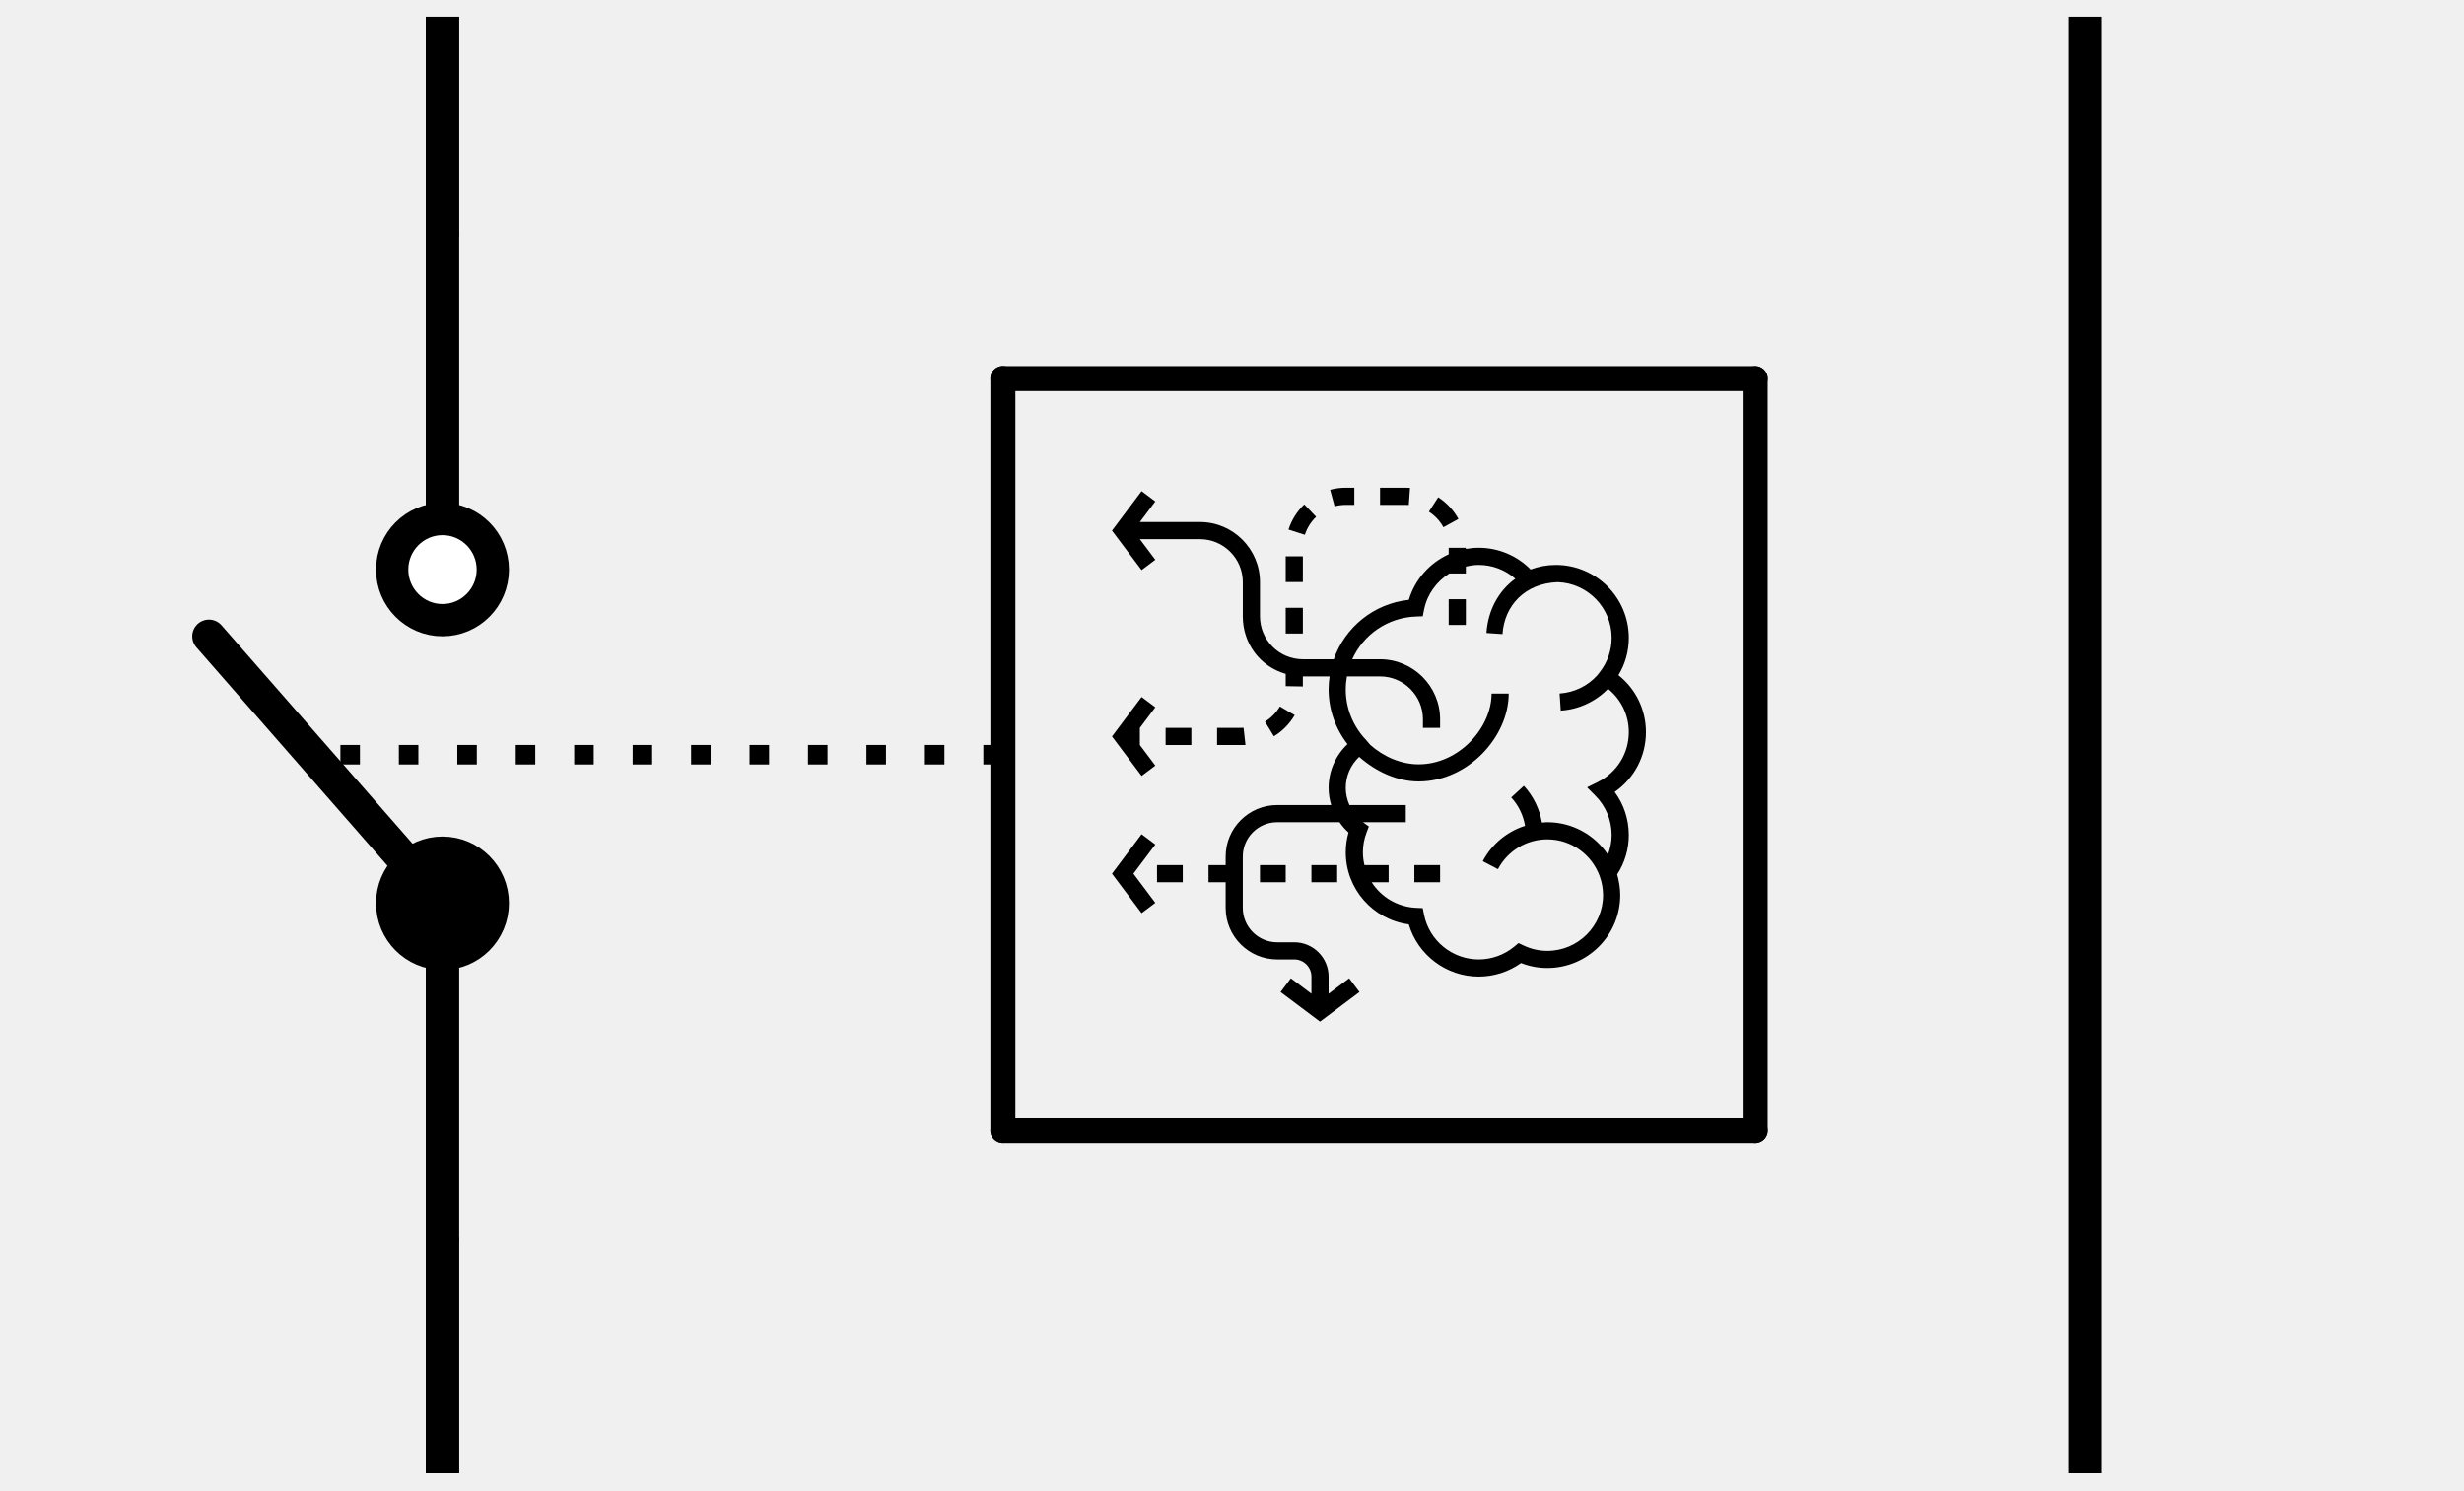
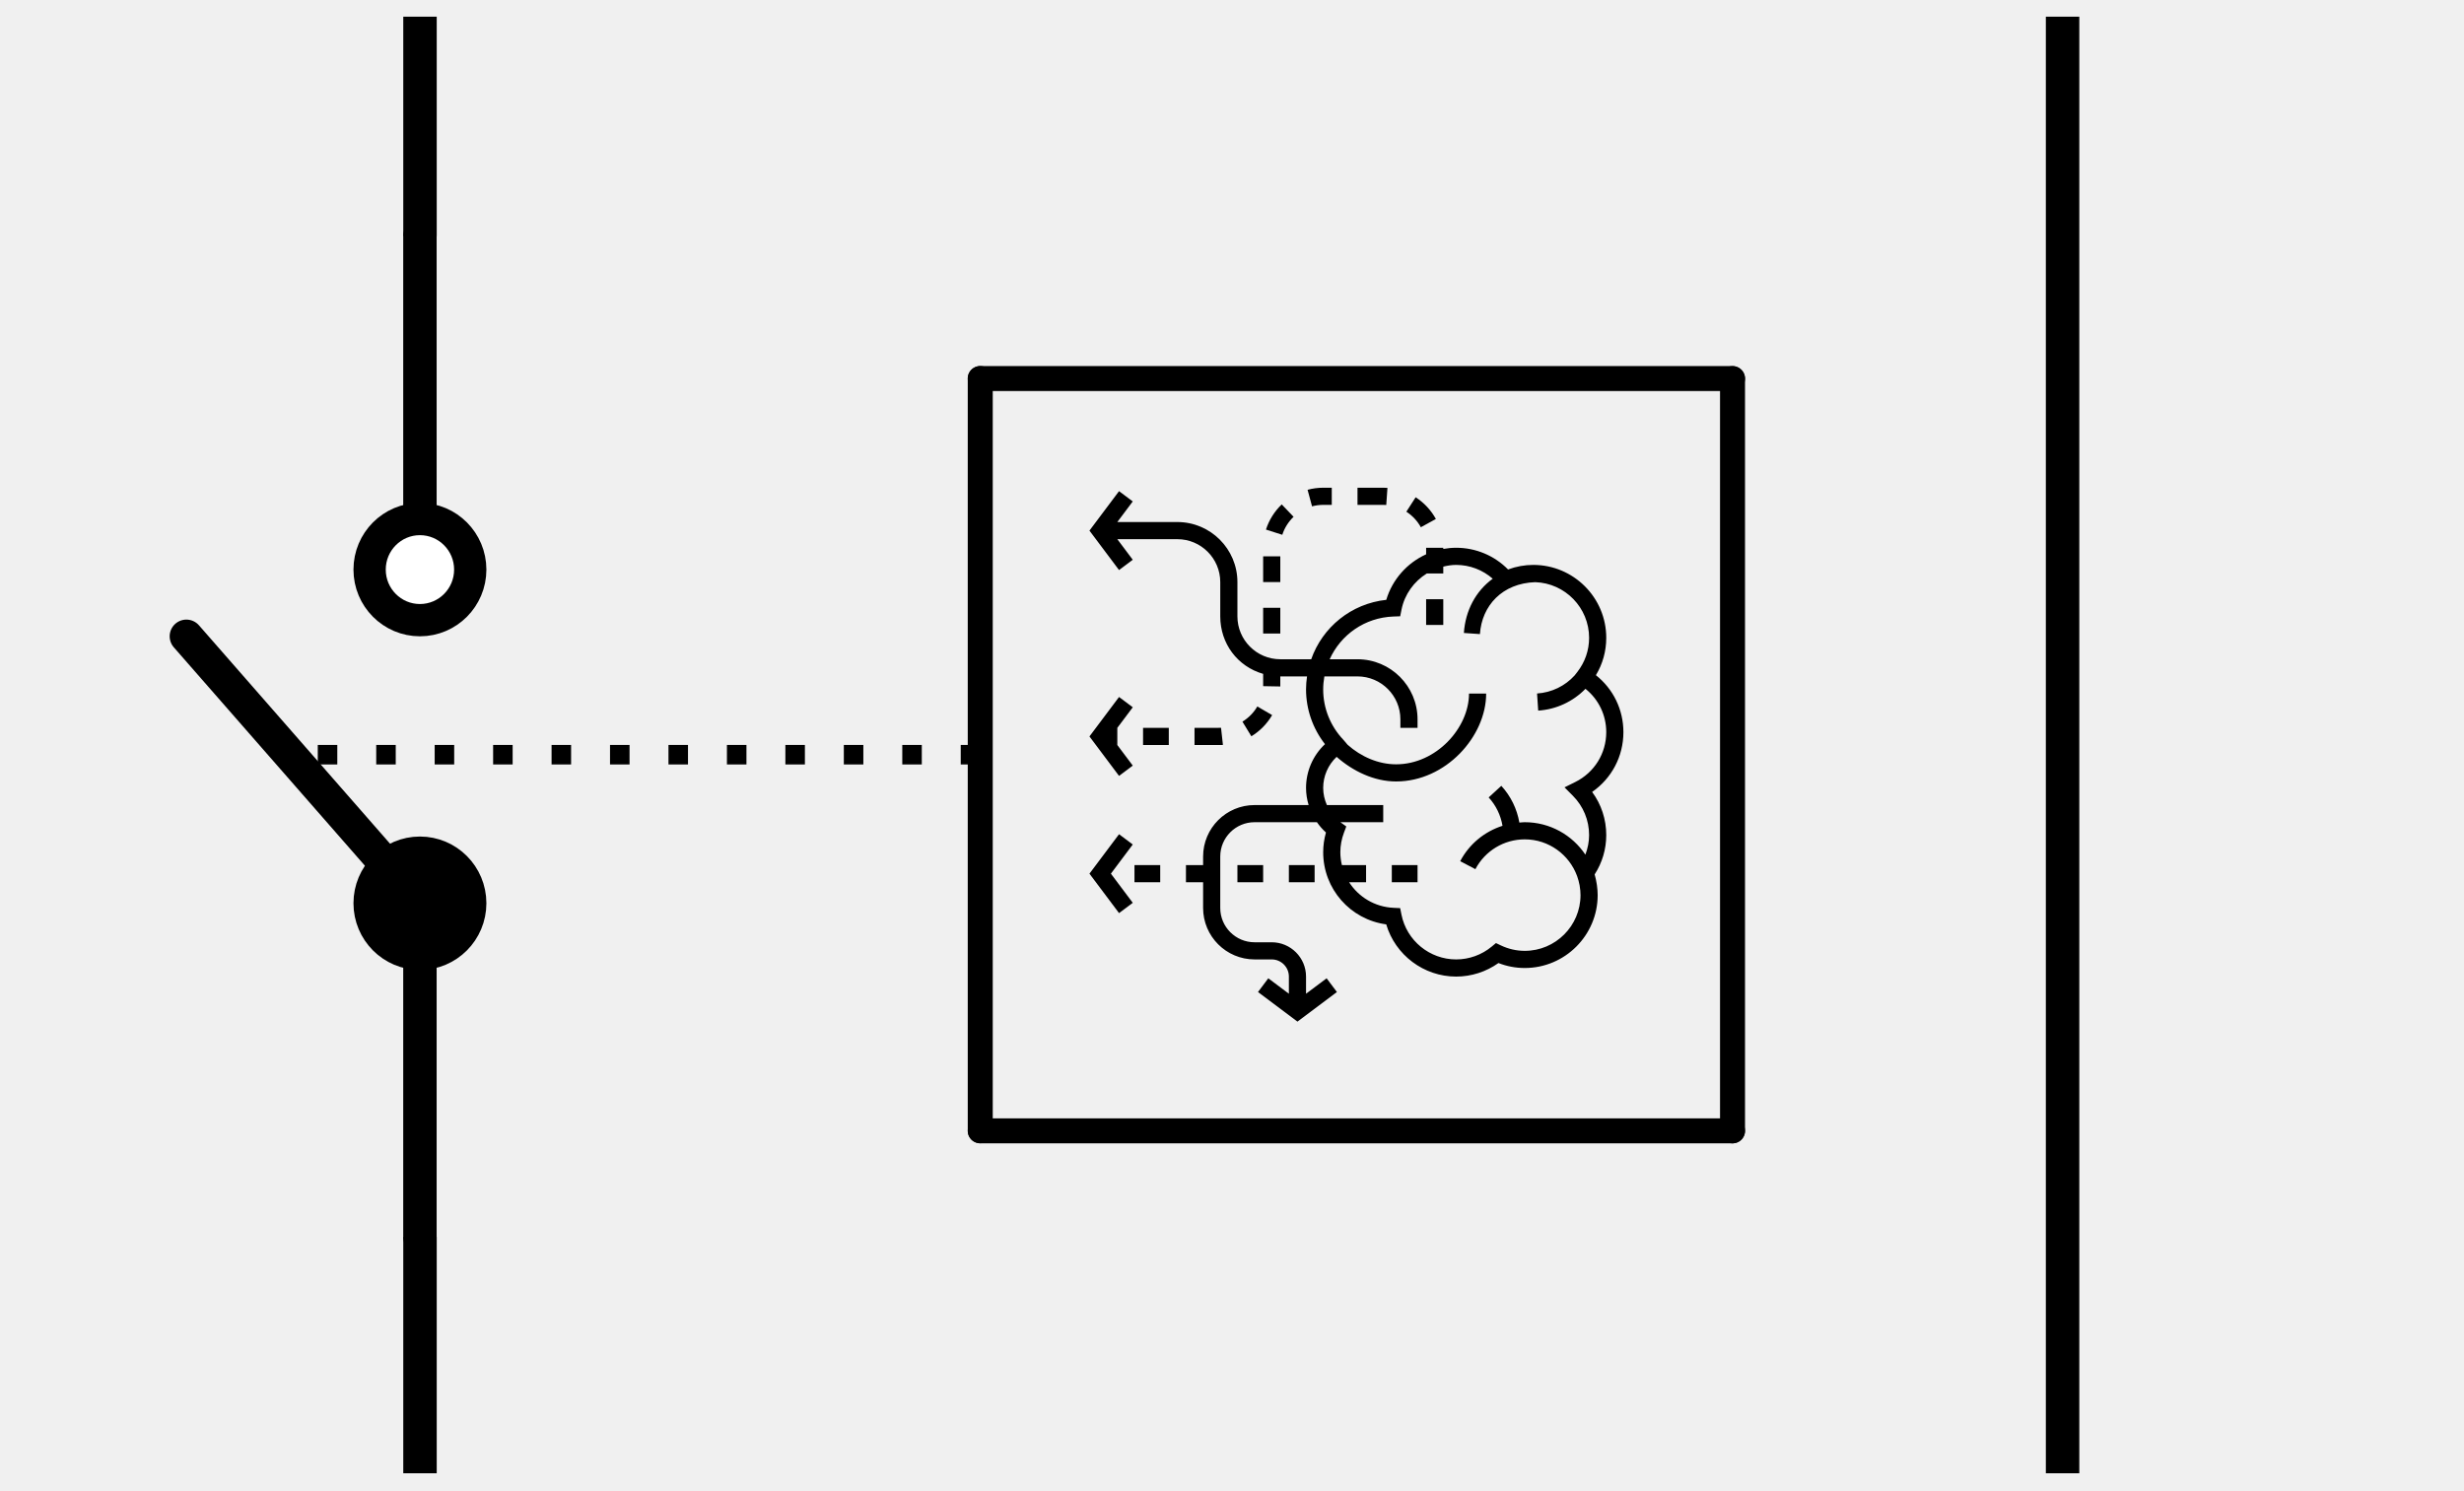
<svg xmlns="http://www.w3.org/2000/svg" width="19.813mm" height="11.983mm" viewBox="0 0 19.813 11.983" version="1.1" id="svg1">
  <defs id="defs1" />
  <g id="layer1" transform="translate(-28.43181,-108.6807)">
-     <g id="use10047" transform="matrix(0,-1.014055,1.014055,0,-51.85931,149.4825)">
+     <g id="use10047" transform="matrix(0,-1.014055,1.014055,0,-52.0407,149.4825)">
      <path style="fill:none;stroke:#000000;stroke-width:0.265;stroke-linecap:round;stroke-linejoin:round;stroke-miterlimit:4;stroke-dasharray:none;stroke-opacity:1" d="m 30.427,82.687 h 2.646" id="path2" />
      <path style="fill:none;stroke:#000000;stroke-width:0.265;stroke-linecap:round;stroke-linejoin:round;stroke-miterlimit:4;stroke-dasharray:none;stroke-opacity:1" d="m 35.719,82.687 h 2.646" id="path3" />
      <ellipse style="opacity:1;fill:#000000;fill-opacity:1;stroke:#000000;stroke-width:0.256;stroke-linecap:round;stroke-linejoin:round;stroke-miterlimit:4;stroke-dasharray:none;stroke-dashoffset:0;stroke-opacity:1;paint-order:normal" id="ellipse3" cx="33.073" cy="82.687" rx="0.401" ry="0.399" />
      <ellipse style="opacity:1;fill:#ffffff;fill-opacity:1;stroke:#000000;stroke-width:0.256;stroke-linecap:round;stroke-linejoin:round;stroke-miterlimit:4;stroke-dasharray:none;stroke-dashoffset:0;stroke-opacity:1;paint-order:normal" id="ellipse4" cx="35.719" cy="82.687" rx="0.401" ry="0.399" />
      <path style="fill:none;stroke:#000000;stroke-width:0.265;stroke-linecap:round;stroke-linejoin:round;stroke-miterlimit:4;stroke-dasharray:none;stroke-opacity:1" d="m 33.073,82.687 2.117,-1.852" id="path4" />
    </g>
-     <g id="g12" transform="matrix(0,-0.0144843,0.0144843,0,37.37343,116.8966)">
+     <g id="g12" transform="matrix(0,-0.0144843,0.0144843,0,37.19205,116.8966)">
      <g id="g11">
        <g id="g10">
          <path d="M 277.381,48.81 V 15.476 l 11.429,8.571 5.714,-7.619 L 272.619,0 l -21.905,16.429 5.714,7.619 11.429,-8.571 V 48.81 c 0,13.129 -10.681,23.81 -23.81,23.81 H 225 c -15.067,0 -27.814,9.524 -31.929,23.81 h -6.819 l -0.176,9.524 h 5.59 v 14.843 c -2.338,-0.333 -4.71,-0.557 -7.143,-0.557 -11.076,0 -21.724,3.7 -30.467,10.51 -6.252,-6.652 -15.01,-10.51 -24.295,-10.51 -3.262,0 -6.462,0.519 -9.524,1.438 v -30.01 c 0,-15.757 -12.814,-28.571 -28.571,-28.571 H 86.904 V 53.573 H 77.38 v 9.524 H 63.095 c -15.757,0 -28.571,12.814 -28.571,28.571 v 9.524 c 0,5.252 -4.271,9.524 -9.524,9.524 H 15.476 L 24.047,99.287 16.428,93.573 0,115.476 l 16.429,21.905 7.619,-5.714 -8.571,-11.429 H 25 c 10.505,0 19.048,-8.543 19.048,-19.048 v -9.524 c 0,-10.505 8.543,-19.048 19.048,-19.048 h 28.571 c 10.505,0 19.048,8.543 19.048,19.048 v 34.619 c -2.071,1.448 -4,3.11 -5.714,5.014 -3.586,-1.024 -7.262,-1.538 -10.952,-1.538 -20.429,0 -37.386,15.105 -40.062,34.995 C 36.995,169.781 25,185.567 25,203.571 c 0,8.429 2.652,16.662 7.519,23.49 -1.833,4.681 -2.757,9.581 -2.757,14.605 0,22.319 18.157,40.476 40.476,40.476 1.805,0 3.571,-0.162 5.314,-0.39 0.329,-0.043 0.657,-0.1 0.986,-0.152 1.762,-0.276 3.495,-0.643 5.181,-1.143 6.548,4.229 14.048,6.448 21.852,6.448 8.729,0 17.043,-2.748 23.943,-7.838 7.505,10.838 19.757,17.362 33.2,17.362 12.486,0 23.986,-5.629 31.633,-15.271 6.262,3.776 13.343,5.748 20.748,5.748 22.319,0 40.476,-18.157 40.476,-40.476 0,-4.819 -0.852,-9.524 -2.533,-14.029 7.7,-7.59 12.057,-17.91 12.057,-28.829 0,-2.429 -0.238,-4.814 -0.657,-7.143 h 0.657 v -9.524 h -3.638 c -4.771,-10.486 -13.886,-18.729 -25.276,-22.119 -2.095,-19.519 -15.233,-35.438 -32.99,-41.676 v -17.157 c 0,-13.129 10.681,-23.81 23.81,-23.81 h 19.048 c 18.375,0 33.332,-14.957 33.332,-33.333 z m -52.462,119.938 0.133,3.757 3.686,0.738 c 8.567,1.719 15.667,6.981 20.067,14.024 v 9.162 h 3.814 c 0.562,2.314 0.952,4.686 0.952,7.143 0,7.562 -2.767,14.714 -7.662,20.314 -6.848,-9.429 -17.69,-15.195 -30.124,-16.019 l -0.624,8.91 c 15.819,1.043 28.257,12.452 28.829,30.729 -0.571,16.567 -14.19,29.876 -30.895,29.876 -6.933,0 -13.51,-2.271 -19.014,-6.567 l -1.9,-1.486 c -5.867,-5.343 -9.467,-12.752 -10.005,-20.838 l -9.505,0.633 c 0.671,10.081 5.033,19.343 12.105,26.243 -5.848,7.29 -14.586,11.538 -24.062,11.538 -11.824,0 -22.448,-6.61 -27.714,-17.252 l -2.933,-5.919 -4.69,4.662 c -5.838,5.79 -13.581,8.986 -21.805,8.986 -3.767,0 -7.414,-0.752 -10.876,-2.067 10.857,-7.267 18.019,-19.633 18.019,-33.648 0,-1.014 -0.133,-2 -0.205,-3 7.576,-1.314 14.657,-4.743 20.405,-10.014 l -6.438,-7.024 c -4.438,4.067 -9.905,6.695 -15.762,7.676 -3.186,-9.943 -10.081,-18.443 -19.643,-23.481 l -4.438,8.429 c 10.214,5.386 16.557,15.886 16.557,27.414 0,13.362 -8.529,24.738 -20.414,29.067 -1.676,0.605 -3.376,1.062 -5.086,1.376 -0.114,0.019 -0.229,0.033 -0.343,0.052 -1.7,0.29 -3.405,0.457 -5.11,0.457 -17.067,0 -30.952,-13.886 -30.952,-30.952 0,-4.581 1.014,-9.033 3.014,-13.248 l 1.305,-2.743 -1.943,-2.343 c -4.605,-5.543 -7.138,-12.557 -7.138,-19.762 0,-14.695 10.443,-27.457 24.829,-30.343 l 3.652,-0.729 0.171,-3.714 c 0.486,-10.41 6.038,-19.39 14.205,-24.624 v 9.41 h 9.524 v -13.424 c 2.295,-0.543 4.681,-0.862 7.143,-0.862 3.681,0 7.352,0.681 10.895,2.019 l 3.405,1.286 2.133,-2.943 c 0.071,-0.1 0.157,-0.186 0.233,-0.286 v 23.733 h 9.524 v -31.276 c 2.976,-1.314 6.205,-2.057 9.524,-2.057 6.59,0 12.786,2.748 17.243,7.452 -7.981,9.081 -13.671,20.838 -13.671,33.024 0,27.571 25,50 48.81,50 v -9.524 c -19.048,0 -39.286,-18.157 -39.286,-40.476 0,-9.938 4.286,-19.529 10.838,-26.905 l 2.729,-2.319 c 7.6,-7.257 17.624,-11.252 27.952,-11.252 2.443,0 4.971,0.243 7.29,0.657 v 18.39 c 0,13.129 -10.681,23.81 -23.81,23.81 h -4.762 v 9.524 h 4.762 c 18.376,0 33.333,-14.957 33.333,-33.333 v -15.448 c 13.577,6.12 23.148,19.482 23.729,35.387 z" id="path1" />
          <rect x="220.238" y="186.905" width="14.286" height="9.524" id="rect1" />
          <rect x="244.048" y="96.429" width="14.286" height="9.524" id="rect2" />
          <path d="m 170.176,101.424 4.8,-8.224 c -3.438,-2.01 -6.352,-4.867 -8.429,-8.271 l -8.129,4.957 c 2.896,4.747 6.958,8.738 11.758,11.538 z" id="path2-7" />
          <path d="m 153.57,72.619 v 0 c 0.001,0.495 0.011,0.99 0.034,1.486 l 9.514,-1.057 -0.024,-14.714 h -9.524 z" id="path3-7" />
          <rect x="153.571" y="29.762" width="9.524" height="14.286" id="rect3" />
          <path d="m 274.49,183.981 4.586,8.343 c 4.867,-2.676 9.033,-6.562 12.052,-11.233 l -8.01,-5.162 c -2.156,3.342 -5.142,6.128 -8.628,8.052 z" id="path4-5" />
          <path d="m 286.905,163.095 c 0,0.562 -0.019,1.119 -0.062,1.681 l 9.505,0.662 c 0.052,-0.776 0.081,-1.557 0.081,-2.343 V 148.81 h -9.524 z" id="path5-2" />
          <rect x="215.476" y="96.429" width="14.286" height="9.524" id="rect5" />
          <path d="m 295.276,121.095 -9.19,2.481 c 0.543,2.014 0.819,4.095 0.819,6.186 v 4.762 h 9.524 v -4.762 c 0,-2.929 -0.386,-5.848 -1.153,-8.667 z" id="path6-6" />
          <path d="m 287.162,106.743 c -3.857,-4.033 -8.686,-7.057 -13.971,-8.748 l -2.9,9.067 c 3.771,1.21 7.229,3.376 9.99,6.262 z" id="path7-9" />
-           <polygon points="136.429,16.429 142.143,24.048 153.571,15.476 163.095,15.476 174.524,24.048 180.238,16.429 158.333,0 " id="polygon7" />
+           <polygon points="163.095,15.476 174.524,24.048 180.238,16.429 158.333,0 136.429,16.429 142.143,24.048 153.571,15.476 " id="polygon7" />
          <rect x="77.381" y="25" width="9.524" height="14.286" id="rect7" />
          <rect x="77.381" y="110.714" width="9.524" height="14.286" id="rect8" />
          <rect x="77.381" y="82.143" width="9.524" height="14.286" id="rect9" />
          <rect x="77.381" y="167.857" width="9.524" height="14.286" id="rect10" />
-           <polygon points="104.048,16.429 82.143,0 60.238,16.429 65.952,24.048 82.143,11.905 98.333,24.048 " id="polygon10" />
+           <polygon points="65.952,24.048 82.143,11.905 98.333,24.048 104.048,16.429 82.143,0 60.238,16.429 " id="polygon10" />
        </g>
      </g>
    </g>
-     <path style="clip-rule:evenodd;fill:none;fill-rule:evenodd;stroke:#000000;stroke-width:0.201;stroke-linecap:round;stroke-linejoin:miter;stroke-dasharray:none;stroke-opacity:1;image-rendering:optimizeQuality;shape-rendering:geometricPrecision;text-rendering:geometricPrecision" d="m 42.545,117.775 v -6.049" id="path102-3" />
-     <path style="clip-rule:evenodd;fill:none;fill-rule:evenodd;stroke:#000000;stroke-width:0.201;stroke-linecap:round;stroke-linejoin:miter;stroke-dasharray:none;stroke-opacity:1;image-rendering:optimizeQuality;shape-rendering:geometricPrecision;text-rendering:geometricPrecision" d="m 36.496,111.725 v 6.049" id="path103-9" />
-     <path style="clip-rule:evenodd;fill:none;fill-rule:evenodd;stroke:#000000;stroke-width:0.201;stroke-linecap:round;stroke-linejoin:miter;stroke-dasharray:none;stroke-opacity:1;image-rendering:optimizeQuality;shape-rendering:geometricPrecision;text-rendering:geometricPrecision" d="M 42.545,111.725 H 36.496" id="path104-6" />
-     <path style="clip-rule:evenodd;fill:none;fill-rule:evenodd;stroke:#000000;stroke-width:0.201;stroke-linecap:round;stroke-linejoin:miter;stroke-dasharray:none;stroke-opacity:1;image-rendering:optimizeQuality;shape-rendering:geometricPrecision;text-rendering:geometricPrecision" d="M 42.545,117.775 H 36.496" id="path105-8" />
-     <path style="fill:#000000;fill-rule:evenodd;stroke:#000000;stroke-width:0.157;stroke-linejoin:round;stroke-miterlimit:10;stroke-dasharray:0.157, 0.313;stroke-dashoffset:0;paint-order:stroke fill markers" d="M 36.496,114.75 H 31.051" id="path9" />
-     <path style="fill:none;fill-rule:evenodd;stroke:#000000;stroke-width:0.269;stroke-linejoin:round;stroke-miterlimit:10;stroke-dasharray:none;stroke-dashoffset:0;paint-order:stroke fill markers" d="m 31.99,118.628 v 1.901" id="path5" />
-     <path style="fill:none;fill-rule:evenodd;stroke:#000000;stroke-width:0.269;stroke-linejoin:round;stroke-miterlimit:10;stroke-dasharray:none;stroke-dashoffset:0;paint-order:stroke fill markers" d="m 31.99,110.579 v -1.764" id="path6" />
-     <path style="fill:none;fill-rule:evenodd;stroke:#000000;stroke-width:0.269;stroke-linejoin:round;stroke-miterlimit:10;stroke-dasharray:none;stroke-dashoffset:0;paint-order:stroke fill markers" d="M 45.198,120.529 V 108.815" id="path7" />
+     <path style="clip-rule:evenodd;fill:none;fill-rule:evenodd;stroke:#000000;stroke-width:0.201;stroke-linecap:round;stroke-linejoin:miter;stroke-dasharray:none;stroke-opacity:1;image-rendering:optimizeQuality;shape-rendering:geometricPrecision;text-rendering:geometricPrecision" d="m 42.363,117.775 v -6.049" id="path102-3" />
+     <path style="clip-rule:evenodd;fill:none;fill-rule:evenodd;stroke:#000000;stroke-width:0.201;stroke-linecap:round;stroke-linejoin:miter;stroke-dasharray:none;stroke-opacity:1;image-rendering:optimizeQuality;shape-rendering:geometricPrecision;text-rendering:geometricPrecision" d="m 36.314,111.725 v 6.049" id="path103-9" />
+     <path style="clip-rule:evenodd;fill:none;fill-rule:evenodd;stroke:#000000;stroke-width:0.201;stroke-linecap:round;stroke-linejoin:miter;stroke-dasharray:none;stroke-opacity:1;image-rendering:optimizeQuality;shape-rendering:geometricPrecision;text-rendering:geometricPrecision" d="M 42.363,111.725 H 36.314" id="path104-6" />
+     <path style="clip-rule:evenodd;fill:none;fill-rule:evenodd;stroke:#000000;stroke-width:0.201;stroke-linecap:round;stroke-linejoin:miter;stroke-dasharray:none;stroke-opacity:1;image-rendering:optimizeQuality;shape-rendering:geometricPrecision;text-rendering:geometricPrecision" d="M 42.363,117.775 H 36.314" id="path105-8" />
+     <path style="fill:#000000;fill-rule:evenodd;stroke:#000000;stroke-width:0.157;stroke-linejoin:round;stroke-miterlimit:10;stroke-dasharray:0.157, 0.313;stroke-dashoffset:0;paint-order:stroke fill markers" d="M 36.314,114.75 H 30.87" id="path9" />
+     <path style="fill:none;fill-rule:evenodd;stroke:#000000;stroke-width:0.269;stroke-linejoin:round;stroke-miterlimit:10;stroke-dasharray:none;stroke-dashoffset:0;paint-order:stroke fill markers" d="m 31.809,118.628 v 1.901" id="path5" />
+     <path style="fill:none;fill-rule:evenodd;stroke:#000000;stroke-width:0.269;stroke-linejoin:round;stroke-miterlimit:10;stroke-dasharray:none;stroke-dashoffset:0;paint-order:stroke fill markers" d="m 31.809,110.579 v -1.764" id="path6" />
+     <path style="fill:none;fill-rule:evenodd;stroke:#000000;stroke-width:0.269;stroke-linejoin:round;stroke-miterlimit:10;stroke-dasharray:none;stroke-dashoffset:0;paint-order:stroke fill markers" d="M 45.017,120.529 V 108.815" id="path7" />
  </g>
</svg>
